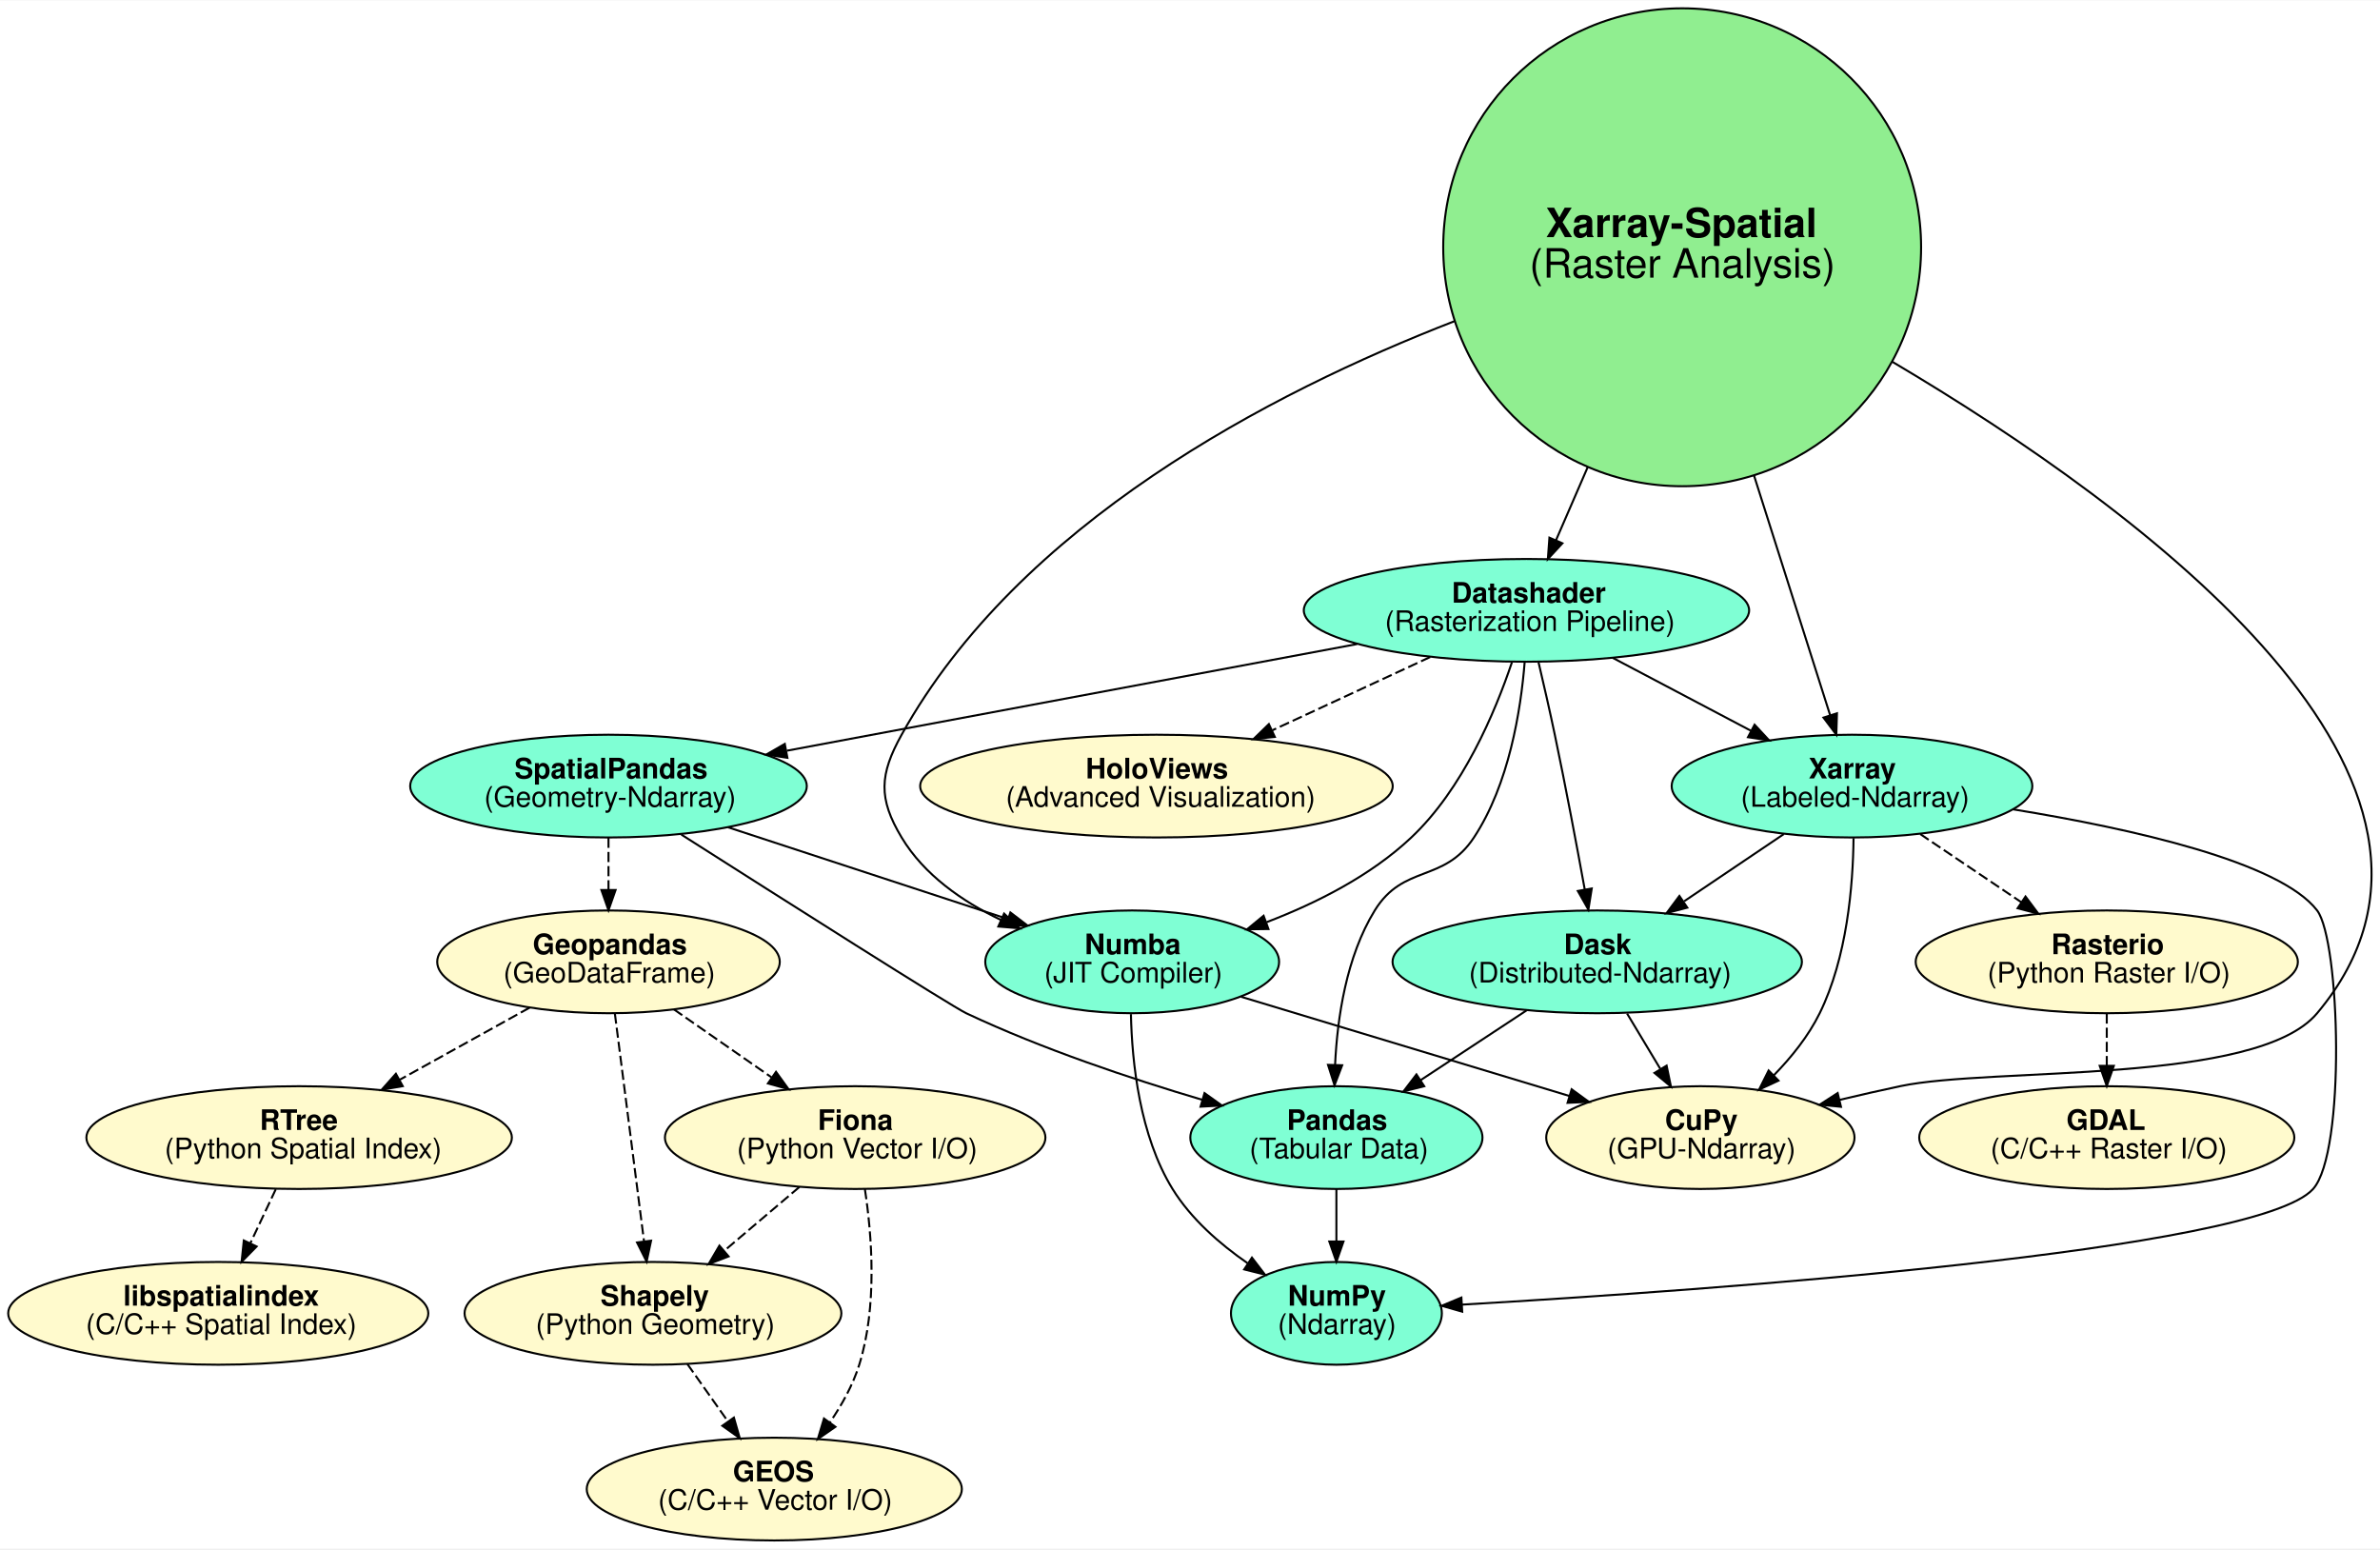
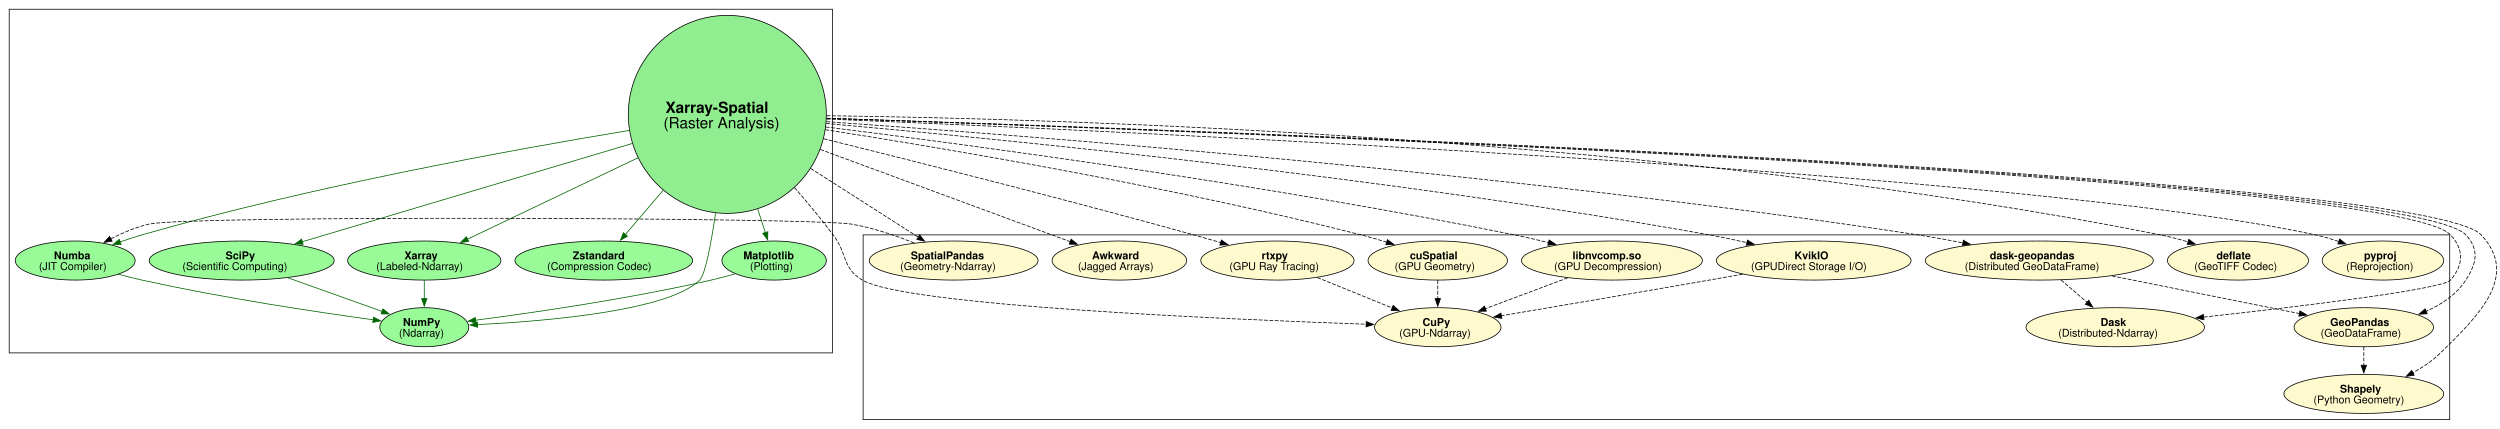
- <svg xmlns="http://www.w3.org/2000/svg" xmlns:xlink="http://www.w3.org/1999/xlink" width="1177pt" height="766pt" viewBox="0.00 0.00 1177.07 765.64">
-   <g id="graph0" class="graph" transform="scale(1 1) rotate(0) translate(4 761.64)">
-     <polygon fill="white" stroke="transparent" points="-4,4 -4,-761.64 1173.07,-761.64 1173.07,4 -4,4" />
+ <svg xmlns="http://www.w3.org/2000/svg" xmlns:xlink="http://www.w3.org/1999/xlink" width="3259pt" height="559pt" viewBox="0.00 0.00 3258.52 558.83">
+   <g id="graph0" class="graph" transform="scale(1 1) rotate(0) translate(4 554.83)">
+     <polygon fill="white" stroke="none" points="-4,4 -4,-554.83 3254.52,-554.83 3254.52,4 -4,4" />
+     <g id="clust1" class="cluster">
+       <polygon fill="none" stroke="black" points="8,-94.91 8,-542.83 1081,-542.83 1081,-94.91 8,-94.91" />
+     </g>
+     <g id="clust2" class="cluster">
+       <polygon fill="none" stroke="black" points="1121,-8 1121,-248.74 3189,-248.74 3189,-8 1121,-8" />
+     </g>
    <g id="node1" class="node">
-       <ellipse fill="#90ee90" stroke="black" cx="827.94" cy="-639.56" rx="118.17" ry="118.17" />
-       <text text-anchor="start" x="760.44" y="-644.56" font-family="Helvetica,sans-Serif" font-weight="bold" font-size="20.00">Xarray-Spatial</text>
-       <text text-anchor="start" x="752.44" y="-624.56" font-family="Helvetica,sans-Serif" font-size="20.00">(Raster Analysis)</text>
+       <ellipse fill="#90ee90" stroke="black" cx="944" cy="-405.78" rx="129.05" ry="129.05" />
+       <text text-anchor="start" x="863.38" y="-407.78" font-family="Helvetica,sans-Serif" font-weight="bold" font-size="20.00">Xarray-Spatial</text>
+       <text text-anchor="start" x="860.75" y="-387.78" font-family="Helvetica,sans-Serif" font-size="20.00">(Raster Analysis)</text>
    </g>
    <g id="node2" class="node">
-       <ellipse fill="aquamarine" stroke="black" cx="750.94" cy="-460.01" rx="110.12" ry="25.41" />
-       <text text-anchor="start" x="713.94" y="-463.81" font-family="Helvetica,sans-Serif" font-weight="bold" font-size="14.00">Datashader</text>
-       <text text-anchor="start" x="680.94" y="-449.81" font-family="Helvetica,sans-Serif" font-size="14.00">(Rasterization Pipeline)</text>
+       <ellipse fill="palegreen" stroke="black" cx="549" cy="-128.37" rx="57.98" ry="25.46" />
+       <text text-anchor="start" x="521.25" y="-130.07" font-family="Helvetica,sans-Serif" font-weight="bold" font-size="14.00">NumPy</text>
+       <text text-anchor="start" x="516" y="-116.07" font-family="Helvetica,sans-Serif" font-size="14.00">(Ndarray)</text>
    </g>
    <g id="edge1" class="edge">
-       <path fill="none" stroke="black" d="M781.27,-530.93C775.61,-517.88 770.2,-505.41 765.55,-494.7" />
-       <polygon fill="black" stroke="black" points="768.71,-493.18 761.52,-485.4 762.29,-495.96 768.71,-493.18" />
+       <path fill="none" stroke="darkgreen" d="M928.7,-277.17C922.48,-234.99 915.09,-196.92 908,-189.82 868.33,-150.12 710.93,-136.41 618.24,-131.73" />
+       <polygon fill="darkgreen" stroke="darkgreen" points="618.66,-128.25 608.5,-131.27 618.32,-135.24 618.66,-128.25" />
    </g>
    <g id="node3" class="node">
-       <ellipse fill="aquamarine" stroke="black" cx="555.94" cy="-286.19" rx="72.66" ry="25.41" />
-       <text text-anchor="start" x="532.44" y="-289.99" font-family="Helvetica,sans-Serif" font-weight="bold" font-size="14.00">Numba</text>
-       <text text-anchor="start" x="512.44" y="-275.99" font-family="Helvetica,sans-Serif" font-size="14.00">(JIT Compiler)</text>
+       <ellipse fill="palegreen" stroke="black" cx="549" cy="-215.28" rx="99.88" ry="25.46" />
+       <text text-anchor="start" x="523.12" y="-216.98" font-family="Helvetica,sans-Serif" font-weight="bold" font-size="14.00">Xarray</text>
+       <text text-anchor="start" x="486.38" y="-202.98" font-family="Helvetica,sans-Serif" font-size="14.00">(Labeled-Ndarray)</text>
    </g>
    <g id="edge2" class="edge">
-       <path fill="none" stroke="black" d="M715.62,-603.12C623.72,-567.49 499.83,-502.71 441.94,-398.56 430.95,-378.78 430.28,-367.04 441.94,-347.65 453.01,-329.25 471.76,-316.16 490.9,-306.97" />
-       <polygon fill="black" stroke="black" points="492.59,-310.05 500.29,-302.77 489.73,-303.66 492.59,-310.05" />
+       <path fill="none" stroke="darkgreen" d="M827.62,-349.24C754.36,-314.28 663.06,-270.71 605.38,-243.18" />
+       <polygon fill="darkgreen" stroke="darkgreen" points="606.91,-240.04 596.38,-238.89 603.9,-246.35 606.91,-240.04" />
    </g>
    <g id="node4" class="node">
-       <ellipse fill="aquamarine" stroke="black" cx="911.94" cy="-373.1" rx="89.19" ry="25.41" />
-       <text text-anchor="start" x="890.44" y="-376.9" font-family="Helvetica,sans-Serif" font-weight="bold" font-size="14.00">Xarray</text>
-       <text text-anchor="start" x="856.94" y="-362.9" font-family="Helvetica,sans-Serif" font-size="14.00">(Labeled-Ndarray)</text>
+       <ellipse fill="palegreen" stroke="black" cx="94" cy="-215.28" rx="78.14" ry="25.46" />
+       <text text-anchor="start" x="66.25" y="-216.98" font-family="Helvetica,sans-Serif" font-weight="bold" font-size="14.00">Numba</text>
+       <text text-anchor="start" x="46.75" y="-202.98" font-family="Helvetica,sans-Serif" font-size="14.00">(JIT Compiler)</text>
    </g>
    <g id="edge3" class="edge">
-       <path fill="none" stroke="black" d="M863.45,-526.79C877.04,-483.98 891.57,-438.24 901.14,-408.11" />
-       <polygon fill="black" stroke="black" points="904.5,-409.1 904.19,-398.51 897.83,-406.98 904.5,-409.1" />
+       <path fill="none" stroke="darkgreen" d="M816.31,-384.91C663.58,-359.71 400.96,-311.84 181,-248.74 171.66,-246.05 161.89,-242.84 152.41,-239.48" />
+       <polygon fill="darkgreen" stroke="darkgreen" points="153.89,-236.29 143.3,-236.17 151.5,-242.87 153.89,-236.29" />
    </g>
    <g id="node5" class="node">
-       <g id="a_node5">
+       <ellipse fill="palegreen" stroke="black" cx="311" cy="-215.28" rx="120.56" ry="25.46" />
+       <text text-anchor="start" x="290" y="-216.98" font-family="Helvetica,sans-Serif" font-weight="bold" font-size="14.00">SciPy</text>
+       <text text-anchor="start" x="233.75" y="-202.98" font-family="Helvetica,sans-Serif" font-size="14.00">(Scientific Computing)</text>
+     </g>
+     <g id="edge4" class="edge">
+       <path fill="none" stroke="darkgreen" d="M820.45,-367.99C692.96,-330.02 497.94,-271.95 389.91,-239.78" />
+       <polygon fill="darkgreen" stroke="darkgreen" points="391.13,-236.49 380.55,-236.99 389.13,-243.2 391.13,-236.49" />
+     </g>
+     <g id="node6" class="node">
+       <ellipse fill="palegreen" stroke="black" cx="1005" cy="-215.28" rx="68.06" ry="25.46" />
+       <text text-anchor="start" x="964.88" y="-216.98" font-family="Helvetica,sans-Serif" font-weight="bold" font-size="14.00">Matplotlib</text>
+       <text text-anchor="start" x="973.5" y="-202.98" font-family="Helvetica,sans-Serif" font-size="14.00">(Plotting)</text>
+     </g>
+     <g id="edge5" class="edge">
+       <path fill="none" stroke="darkgreen" d="M983.58,-282.47C987.14,-271.46 990.52,-261.01 993.5,-251.8" />
+       <polygon fill="darkgreen" stroke="darkgreen" points="996.83,-252.89 996.58,-242.3 990.17,-250.73 996.83,-252.89" />
+     </g>
+     <g id="node7" class="node">
+       <ellipse fill="palegreen" stroke="black" cx="783" cy="-215.28" rx="115.79" ry="25.46" />
+       <text text-anchor="start" x="742.5" y="-216.98" font-family="Helvetica,sans-Serif" font-weight="bold" font-size="14.00">Zstandard</text>
+       <text text-anchor="start" x="709.12" y="-202.98" font-family="Helvetica,sans-Serif" font-size="14.00">(Compression Codec)</text>
+     </g>
+     <g id="edge6" class="edge">
+       <path fill="none" stroke="darkgreen" d="M860.43,-306.94C842.6,-286.07 824.97,-265.42 811.05,-249.12" />
+       <polygon fill="darkgreen" stroke="darkgreen" points="813.86,-247.02 804.7,-241.69 808.54,-251.57 813.86,-247.02" />
+     </g>
+     <g id="node8" class="node">
+       <g id="a_node8">
        <a xlink:href="https://github.com/cupy/cupy" xlink:title="&lt;b&gt;CuPy&lt;/b&gt;&lt;br /&gt;(GPU-Ndarray)">
-           <ellipse fill="lemonchiffon" stroke="black" cx="836.94" cy="-199.28" rx="76.24" ry="25.41" />
-           <text text-anchor="start" x="819.44" y="-203.08" font-family="Helvetica,sans-Serif" font-weight="bold" font-size="14.00">CuPy</text>
-           <text text-anchor="start" x="790.94" y="-189.08" font-family="Helvetica,sans-Serif" font-size="14.00">(GPU-Ndarray)</text>
-         </a>
-       </g>
-     </g>
-     <g id="edge4" class="edge">
-       <path fill="none" stroke="black" d="M931.73,-583.02C1056.5,-509.21 1237.84,-374.84 1141.94,-260.74 1112.05,-225.16 981.42,-234.31 935.94,-224.74 926.2,-222.68 915.96,-220.35 905.91,-217.96" />
-       <polygon fill="black" stroke="black" points="906.49,-214.5 895.95,-215.56 904.85,-221.31 906.49,-214.5" />
+           <ellipse fill="lemonchiffon" stroke="black" cx="1870" cy="-128.37" rx="82.38" ry="25.46" />
+           <text text-anchor="start" x="1850.12" y="-130.07" font-family="Helvetica,sans-Serif" font-weight="bold" font-size="14.00">CuPy</text>
+           <text text-anchor="start" x="1819.75" y="-116.07" font-family="Helvetica,sans-Serif" font-size="14.00">(GPU-Ndarray)</text>
+         </a>
+       </g>
+     </g>
+     <g id="edge11" class="edge">
+       <path fill="none" stroke="black" stroke-dasharray="5,2" d="M1031.38,-310.57C1048.72,-290.61 1066.38,-269.34 1082,-248.74 1100.82,-223.9 1093.26,-205.82 1120,-189.82 1175.13,-156.84 1588.45,-138.85 1776.88,-132.28" />
+       <polygon fill="black" stroke="black" points="1776.75,-135.79 1786.63,-131.95 1776.51,-128.79 1776.75,-135.79" />
+     </g>
+     <g id="node9" class="node">
+       <g id="a_node9">
+         <a xlink:href="https://github.com/rapidsai/cuspatial" xlink:title="&lt;b&gt;cuSpatial&lt;/b&gt;&lt;br /&gt;(GPU Geometry)">
+           <ellipse fill="lemonchiffon" stroke="black" cx="1870" cy="-215.28" rx="90.86" ry="25.46" />
+           <text text-anchor="start" x="1833.62" y="-216.98" font-family="Helvetica,sans-Serif" font-weight="bold" font-size="14.00">cuSpatial</text>
+           <text text-anchor="start" x="1813.75" y="-202.98" font-family="Helvetica,sans-Serif" font-size="14.00">(GPU Geometry)</text>
+         </a>
+       </g>
+     </g>
+     <g id="edge12" class="edge">
+       <path fill="none" stroke="black" stroke-dasharray="5,2" d="M1071.75,-385.82C1235.01,-360.4 1525.74,-311.18 1770,-248.74 1780.88,-245.95 1792.3,-242.64 1803.37,-239.2" />
+       <polygon fill="black" stroke="black" points="1804.38,-242.55 1812.86,-236.2 1802.27,-235.88 1804.38,-242.55" />
+     </g>
+     <g id="node10" class="node">
+       <g id="a_node10">
+         <a xlink:href="https://github.com/makepath/rtxpy" xlink:title="&lt;b&gt;rtxpy&lt;/b&gt;&lt;br /&gt;(GPU Ray Tracing)">
+           <ellipse fill="lemonchiffon" stroke="black" cx="1661" cy="-215.28" rx="99.88" ry="25.46" />
+           <text text-anchor="start" x="1640.38" y="-216.98" font-family="Helvetica,sans-Serif" font-weight="bold" font-size="14.00">rtxpy</text>
+           <text text-anchor="start" x="1598.38" y="-202.98" font-family="Helvetica,sans-Serif" font-size="14.00">(GPU Ray Tracing)</text>
+         </a>
+       </g>
    </g>
    <g id="edge13" class="edge">
-       <path fill="none" stroke="black" d="M743.74,-434.29C735.39,-409.49 719.4,-371.62 693.94,-347.65 673.94,-328.81 647.11,-315.25 622.43,-305.81" />
-       <polygon fill="black" stroke="black" points="623.33,-302.42 612.74,-302.27 620.93,-308.99 623.33,-302.42" />
+       <path fill="none" stroke="black" stroke-dasharray="5,2" d="M1069.55,-374.05C1192.75,-343.53 1385.81,-294.79 1552,-248.74 1563.44,-245.57 1575.51,-242.1 1587.29,-238.64" />
+       <polygon fill="black" stroke="black" points="1587.95,-242.1 1596.55,-235.91 1585.97,-235.38 1587.95,-242.1" />
+     </g>
+     <g id="node11" class="node">
+       <g id="a_node11">
+         <a xlink:href="https://github.com/rapidsai/kvikio" xlink:title="&lt;b&gt;KvikIO&lt;/b&gt;&lt;br /&gt;(GPUDirect Storage I/O)">
+           <ellipse fill="lemonchiffon" stroke="black" cx="2360" cy="-215.28" rx="126.93" ry="25.46" />
+           <text text-anchor="start" x="2334.88" y="-216.98" font-family="Helvetica,sans-Serif" font-weight="bold" font-size="14.00">KvikIO</text>
+           <text text-anchor="start" x="2278.25" y="-202.98" font-family="Helvetica,sans-Serif" font-size="14.00">(GPUDirect Storage I/O)</text>
+         </a>
+       </g>
    </g>
    <g id="edge14" class="edge">
-       <path fill="none" stroke="black" d="M793.67,-436.48C814.62,-425.43 839.98,-412.06 861.84,-400.53" />
-       <polygon fill="black" stroke="black" points="863.76,-403.47 870.97,-395.71 860.49,-397.28 863.76,-403.47" />
-     </g>
-     <g id="node7" class="node">
-       <g id="a_node7">
-         <a xlink:href="https://dask.pydata.org" xlink:title="&lt;b&gt;Dask&lt;/b&gt;&lt;br /&gt;(Distributed-Ndarray)">
-           <ellipse fill="aquamarine" stroke="black" cx="785.94" cy="-286.19" rx="101.23" ry="25.41" />
-           <text text-anchor="start" x="769.44" y="-289.99" font-family="Helvetica,sans-Serif" font-weight="bold" font-size="14.00">Dask</text>
-           <text text-anchor="start" x="722.44" y="-275.99" font-family="Helvetica,sans-Serif" font-size="14.00">(Distributed-Ndarray)</text>
+       <path fill="none" stroke="black" stroke-dasharray="5,2" d="M1072.8,-393.93C1304.38,-373.35 1805.91,-323.86 2224,-248.74 2239.92,-245.87 2256.76,-242.31 2272.97,-238.59" />
+       <polygon fill="black" stroke="black" points="2273.66,-242.02 2282.6,-236.34 2272.07,-235.21 2273.66,-242.02" />
+     </g>
+     <g id="node12" class="node">
+       <g id="a_node12">
+         <a xlink:href="https://developer.nvidia.com/nvcomp" xlink:title="&lt;b&gt;libnvcomp.so&lt;/b&gt;&lt;br /&gt;(GPU Decompression)">
+           <ellipse fill="lemonchiffon" stroke="black" cx="2097" cy="-215.28" rx="117.91" ry="25.46" />
+           <text text-anchor="start" x="2045.62" y="-216.98" font-family="Helvetica,sans-Serif" font-weight="bold" font-size="14.00">libnvcomp.so</text>
+           <text text-anchor="start" x="2021.62" y="-202.98" font-family="Helvetica,sans-Serif" font-size="14.00">(GPU Decompression)</text>
        </a>
      </g>
    </g>
    <g id="edge15" class="edge">
-       <path fill="none" stroke="black" d="M756.9,-434.36C759.48,-423.42 762.47,-410.37 764.94,-398.56 770.32,-372.96 775.78,-343.91 779.78,-321.9" />
-       <polygon fill="black" stroke="black" points="783.23,-322.48 781.57,-312.02 776.34,-321.24 783.23,-322.48" />
-     </g>
-     <g id="node10" class="node">
-       <ellipse fill="aquamarine" stroke="black" cx="656.94" cy="-199.28" rx="72.25" ry="25.41" />
-       <text text-anchor="start" x="632.44" y="-203.08" font-family="Helvetica,sans-Serif" font-weight="bold" font-size="14.00">Pandas</text>
-       <text text-anchor="start" x="613.94" y="-189.08" font-family="Helvetica,sans-Serif" font-size="14.00">(Tabular Data)</text>
+       <path fill="none" stroke="black" stroke-dasharray="5,2" d="M1072.28,-389.43C1267.23,-365.16 1649.32,-313.93 1970,-248.74 1984.39,-245.81 1999.6,-242.29 2014.3,-238.68" />
+       <polygon fill="black" stroke="black" points="2015.1,-242.08 2023.95,-236.26 2013.4,-235.29 2015.1,-242.08" />
+     </g>
+     <g id="node13" class="node">
+       <g id="a_node13">
+         <a xlink:href="https://dask.org" xlink:title="&lt;b&gt;Dask&lt;/b&gt;&lt;br /&gt;(Distributed-Ndarray)">
+           <ellipse fill="lemonchiffon" stroke="black" cx="2753" cy="-128.37" rx="116.32" ry="25.46" />
+           <text text-anchor="start" x="2733.88" y="-130.07" font-family="Helvetica,sans-Serif" font-weight="bold" font-size="14.00">Dask</text>
+           <text text-anchor="start" x="2678.75" y="-116.07" font-family="Helvetica,sans-Serif" font-size="14.00">(Distributed-Ndarray)</text>
+         </a>
+       </g>
    </g>
    <g id="edge16" class="edge">
-       <path fill="none" stroke="black" d="M750.06,-434.51C748.15,-410.58 742.33,-374 724.94,-347.65 710.06,-325.09 690.14,-334.64 675.94,-311.65 661.83,-288.78 657.38,-258.49 656.29,-235.27" />
-       <polygon fill="black" stroke="black" points="659.79,-235.05 656.01,-225.15 652.79,-235.25 659.79,-235.05" />
-     </g>
-     <g id="node11" class="node">
-       <ellipse fill="aquamarine" stroke="black" cx="296.94" cy="-373.1" rx="98.08" ry="25.41" />
-       <text text-anchor="start" x="250.44" y="-376.9" font-family="Helvetica,sans-Serif" font-weight="bold" font-size="14.00">SpatialPandas</text>
-       <text text-anchor="start" x="235.44" y="-362.9" font-family="Helvetica,sans-Serif" font-size="14.00">(Geometry-Ndarray)</text>
+       <path fill="none" stroke="black" stroke-dasharray="5,2" d="M1073.37,-400.62C1540.63,-384.98 3117.36,-326.59 3190,-248.74 3207.86,-229.59 3207.2,-209.57 3190,-189.82 3179.42,-177.67 2993.88,-155.37 2868,-141.52" />
+       <polygon fill="black" stroke="black" points="2868.6,-138.06 2858.28,-140.45 2867.84,-145.02 2868.6,-138.06" />
+     </g>
+     <g id="node14" class="node">
+       <g id="a_node14">
+         <a xlink:href="https://github.com/geopandas/dask-geopandas" xlink:title="&lt;b&gt;dask-geopandas&lt;/b&gt;&lt;br /&gt;(Distributed GeoDataFrame)">
+           <ellipse fill="lemonchiffon" stroke="black" cx="2654" cy="-215.28" rx="148.67" ry="25.46" />
+           <text text-anchor="start" x="2589.5" y="-216.98" font-family="Helvetica,sans-Serif" font-weight="bold" font-size="14.00">dask-geopandas</text>
+           <text text-anchor="start" x="2556.88" y="-202.98" font-family="Helvetica,sans-Serif" font-size="14.00">(Distributed GeoDataFrame)</text>
+         </a>
+       </g>
    </g>
    <g id="edge17" class="edge">
-       <path fill="none" stroke="black" d="M667.15,-443.34C587.05,-428.36 466.74,-405.86 385.19,-390.61" />
-       <polygon fill="black" stroke="black" points="385.42,-387.09 374.95,-388.69 384.13,-393.97 385.42,-387.09" />
-     </g>
-     <g id="node12" class="node">
-       <ellipse fill="lemonchiffon" stroke="black" cx="567.94" cy="-373.1" rx="116.85" ry="25.41" />
-       <text text-anchor="start" x="532.94" y="-376.9" font-family="Helvetica,sans-Serif" font-weight="bold" font-size="14.00">HoloViews</text>
-       <text text-anchor="start" x="493.44" y="-362.9" font-family="Helvetica,sans-Serif" font-size="14.00">(Advanced Visualization)</text>
+       <path fill="none" stroke="black" stroke-dasharray="5,2" d="M1073.08,-396.29C1339.89,-377.76 1971.13,-328.82 2496,-248.74 2514.98,-245.84 2535.12,-242.17 2554.44,-238.34" />
+       <polygon fill="black" stroke="black" points="2555.11,-241.78 2564.22,-236.38 2553.73,-234.92 2555.11,-241.78" />
+     </g>
+     <g id="node15" class="node">
+       <ellipse fill="lemonchiffon" stroke="black" cx="3077" cy="-41.46" rx="104.12" ry="25.46" />
+       <text text-anchor="start" x="3045.88" y="-43.16" font-family="Helvetica,sans-Serif" font-weight="bold" font-size="14.00">Shapely</text>
+       <text text-anchor="start" x="3011.38" y="-29.16" font-family="Helvetica,sans-Serif" font-size="14.00">(Python Geometry)</text>
    </g>
    <g id="edge18" class="edge">
-       <path fill="none" stroke="black" stroke-dasharray="5,2" d="M703.34,-436.93C679.49,-425.86 650.42,-412.37 625.34,-400.74" />
-       <polygon fill="black" stroke="black" points="626.49,-397.41 615.95,-396.37 623.54,-403.76 626.49,-397.41" />
+       <path fill="none" stroke="black" stroke-dasharray="5,2" d="M1073.23,-400.79C1545.71,-385.58 3155.9,-328.07 3230,-248.74 3279.36,-195.89 3228.8,-145.37 3177,-94.91 3166.54,-84.72 3153.69,-76.02 3140.74,-68.8" />
+       <polygon fill="black" stroke="black" points="3142.67,-65.86 3132.19,-64.28 3139.4,-72.05 3142.67,-65.86" />
+     </g>
+     <g id="node16" class="node">
+       <ellipse fill="lemonchiffon" stroke="black" cx="3077" cy="-128.37" rx="90.86" ry="25.46" />
+       <text text-anchor="start" x="3033.12" y="-130.07" font-family="Helvetica,sans-Serif" font-weight="bold" font-size="14.00">GeoPandas</text>
+       <text text-anchor="start" x="3020.75" y="-116.07" font-family="Helvetica,sans-Serif" font-size="14.00">(GeoDataFrame)</text>
+     </g>
+     <g id="edge19" class="edge">
+       <path fill="none" stroke="black" stroke-dasharray="5,2" d="M1073.31,-400.71C1543.2,-385.28 3136.63,-327.33 3210,-248.74 3227.87,-229.6 3224.17,-211.84 3210,-189.82 3197.9,-171.03 3178.37,-158.02 3157.97,-149.02" />
+       <polygon fill="black" stroke="black" points="3159.56,-145.89 3148.98,-145.37 3156.93,-152.38 3159.56,-145.89" />
+     </g>
+     <g id="node17" class="node">
+       <g id="a_node17">
+         <a xlink:href="https://github.com/scikit-hep/awkward" xlink:title="&lt;b&gt;Awkward&lt;/b&gt;&lt;br /&gt;(Jagged Arrays)">
+           <ellipse fill="lemonchiffon" stroke="black" cx="1455" cy="-215.28" rx="87.68" ry="25.46" />
+           <text text-anchor="start" x="1419.38" y="-216.98" font-family="Helvetica,sans-Serif" font-weight="bold" font-size="14.00">Awkward</text>
+           <text text-anchor="start" x="1401" y="-202.98" font-family="Helvetica,sans-Serif" font-size="14.00">(Jagged Arrays)</text>
+         </a>
+       </g>
+     </g>
+     <g id="edge20" class="edge">
+       <path fill="none" stroke="black" stroke-dasharray="5,2" d="M1065.1,-360.11C1167.35,-322.39 1309.74,-269.86 1391.14,-239.84" />
+       <polygon fill="black" stroke="black" points="1392.13,-243.2 1400.3,-236.46 1389.71,-236.63 1392.13,-243.2" />
+     </g>
+     <g id="node18" class="node">
+       <ellipse fill="lemonchiffon" stroke="black" cx="1239" cy="-215.28" rx="109.96" ry="25.46" />
+       <text text-anchor="start" x="1183.12" y="-216.98" font-family="Helvetica,sans-Serif" font-weight="bold" font-size="14.00">SpatialPandas</text>
+       <text text-anchor="start" x="1169.25" y="-202.98" font-family="Helvetica,sans-Serif" font-size="14.00">(Geometry-Ndarray)</text>
+     </g>
+     <g id="edge21" class="edge">
+       <path fill="none" stroke="black" stroke-dasharray="5,2" d="M1052.59,-335.39C1101,-304.46 1155.43,-269.68 1192.92,-245.72" />
+       <polygon fill="black" stroke="black" points="1194.73,-248.72 1201.27,-240.39 1190.96,-242.82 1194.73,-248.72" />
+     </g>
+     <g id="node19" class="node">
+       <g id="a_node19">
+         <a xlink:href="https://github.com/pyproj4/pyproj" xlink:title="&lt;b&gt;pyproj&lt;/b&gt;&lt;br /&gt;(Reprojection)">
+           <ellipse fill="lemonchiffon" stroke="black" cx="3102" cy="-215.28" rx="79.2" ry="25.46" />
+           <text text-anchor="start" x="3077.25" y="-216.98" font-family="Helvetica,sans-Serif" font-weight="bold" font-size="14.00">pyproj</text>
+           <text text-anchor="start" x="3054" y="-202.98" font-family="Helvetica,sans-Serif" font-size="14.00">(Reprojection)</text>
+         </a>
+       </g>
+     </g>
+     <g id="edge22" class="edge">
+       <path fill="none" stroke="black" stroke-dasharray="5,2" d="M1073.35,-399.74C1466.1,-383.68 2640.72,-329.97 3014,-248.74 3024.05,-246.55 3034.5,-243.46 3044.53,-240.06" />
+       <polygon fill="black" stroke="black" points="3045.54,-243.42 3053.8,-236.77 3043.2,-236.82 3045.54,-243.42" />
+     </g>
+     <g id="node20" class="node">
+       <ellipse fill="lemonchiffon" stroke="black" cx="2913" cy="-215.28" rx="91.92" ry="25.46" />
+       <text text-anchor="start" x="2884.88" y="-216.98" font-family="Helvetica,sans-Serif" font-weight="bold" font-size="14.00">deflate</text>
+       <text text-anchor="start" x="2856" y="-202.98" font-family="Helvetica,sans-Serif" font-size="14.00">(GeoTIFF Codec)</text>
+     </g>
+     <g id="edge23" class="edge">
+       <path fill="none" stroke="black" stroke-dasharray="5,2" d="M1073.37,-404.05C1378.94,-400.15 2168.15,-377.33 2812,-248.74 2823.82,-246.37 2836.2,-243.1 2848.08,-239.53" />
+       <polygon fill="black" stroke="black" points="2848.87,-242.95 2857.38,-236.64 2846.79,-236.27 2848.87,-242.95" />
+     </g>
+     <g id="edge7" class="edge">
+       <path fill="none" stroke="darkgreen" d="M549,-189.72C549,-182.13 549,-173.6 549,-165.41" />
+       <polygon fill="darkgreen" stroke="darkgreen" points="552.5,-165.68 549,-155.68 545.5,-165.68 552.5,-165.68" />
+     </g>
+     <g id="edge8" class="edge">
+       <path fill="none" stroke="darkgreen" d="M150.4,-197.44C160.54,-194.7 171.04,-192.03 181,-189.82 285.61,-166.6 408.77,-148.14 482.77,-137.99" />
+       <polygon fill="darkgreen" stroke="darkgreen" points="482.83,-141.51 492.27,-136.69 481.89,-134.57 482.83,-141.51" />
+     </g>
+     <g id="edge9" class="edge">
+       <path fill="none" stroke="darkgreen" d="M371.06,-192.85C408.91,-179.35 457.4,-162.05 494.2,-148.92" />
+       <polygon fill="darkgreen" stroke="darkgreen" points="495.07,-152.32 503.31,-145.67 492.72,-145.73 495.07,-152.32" />
    </g>
    <g id="edge10" class="edge">
-       <path fill="none" stroke="black" d="M609.79,-268.92C656.11,-254.92 723.03,-234.7 772.25,-219.83" />
-       <polygon fill="black" stroke="black" points="773.28,-223.17 781.84,-216.93 771.26,-216.47 773.28,-223.17" />
-     </g>
-     <g id="node6" class="node">
-       <ellipse fill="aquamarine" stroke="black" cx="656.94" cy="-112.37" rx="52.15" ry="25.41" />
-       <text text-anchor="start" x="632.94" y="-116.17" font-family="Helvetica,sans-Serif" font-weight="bold" font-size="14.00">NumPy</text>
-       <text text-anchor="start" x="627.94" y="-102.17" font-family="Helvetica,sans-Serif" font-size="14.00">(Ndarray)</text>
-     </g>
-     <g id="edge9" class="edge">
-       <path fill="none" stroke="black" d="M555.32,-260.33C555.83,-236.46 559.63,-200.22 575.94,-173.82 585.04,-159.11 599.13,-146.77 613.03,-137.15" />
-       <polygon fill="black" stroke="black" points="615.17,-139.93 621.61,-131.52 611.33,-134.08 615.17,-139.93" />
-     </g>
-     <g id="edge7" class="edge">
-       <path fill="none" stroke="black" d="M912.7,-347.36C912.45,-323.9 909.5,-288.24 895.94,-260.74 890.42,-249.53 882.05,-239.09 873.33,-230.15" />
-       <polygon fill="black" stroke="black" points="875.58,-227.46 865.97,-223 870.71,-232.48 875.58,-227.46" />
-     </g>
-     <g id="edge5" class="edge">
-       <path fill="none" stroke="black" d="M991.75,-361.58C1050.58,-351.99 1123.45,-335.64 1141.94,-311.65 1153.37,-296.83 1156.27,-191.9 1139.94,-173.82 1112.15,-143.06 843.17,-123.94 719.09,-116.68" />
-       <polygon fill="black" stroke="black" points="719.16,-113.18 708.97,-116.1 718.76,-120.17 719.16,-113.18" />
-     </g>
-     <g id="edge6" class="edge">
-       <path fill="none" stroke="black" d="M878.18,-349.35C863.05,-339.15 845.03,-327.01 828.95,-316.17" />
-       <polygon fill="black" stroke="black" points="830.49,-312.99 820.24,-310.3 826.58,-318.79 830.49,-312.99" />
-     </g>
-     <g id="node8" class="node">
-       <ellipse fill="lemonchiffon" stroke="black" cx="1037.94" cy="-286.19" rx="94.51" ry="25.41" />
-       <text text-anchor="start" x="1010.44" y="-289.99" font-family="Helvetica,sans-Serif" font-weight="bold" font-size="14.00">Rasterio</text>
-       <text text-anchor="start" x="978.94" y="-275.99" font-family="Helvetica,sans-Serif" font-size="14.00">(Python Raster I/O)</text>
-     </g>
-     <g id="edge11" class="edge">
-       <path fill="none" stroke="black" stroke-dasharray="5,2" d="M945.71,-349.35C961.11,-338.97 979.49,-326.58 995.78,-315.6" />
-       <polygon fill="black" stroke="black" points="997.75,-318.5 1004.09,-310.01 993.84,-312.69 997.75,-318.5" />
-     </g>
-     <g id="edge8" class="edge">
-       <path fill="none" stroke="black" d="M800.7,-260.63C805.81,-252.11 811.64,-242.41 817.1,-233.32" />
-       <polygon fill="black" stroke="black" points="820.25,-234.87 822.4,-224.49 814.25,-231.26 820.25,-234.87" />
-     </g>
-     <g id="edge20" class="edge">
-       <path fill="none" stroke="black" d="M751.04,-262.21C734.9,-251.59 715.6,-238.89 698.7,-227.76" />
-       <polygon fill="black" stroke="black" points="700.38,-224.68 690.1,-222.11 696.53,-230.53 700.38,-224.68" />
-     </g>
-     <g id="node9" class="node">
-       <ellipse fill="lemonchiffon" stroke="black" cx="1037.94" cy="-199.28" rx="92.76" ry="25.41" />
-       <text text-anchor="start" x="1017.94" y="-203.08" font-family="Helvetica,sans-Serif" font-weight="bold" font-size="14.00">GDAL</text>
-       <text text-anchor="start" x="980.44" y="-189.08" font-family="Helvetica,sans-Serif" font-size="14.00">(C/C++ Raster I/O)</text>
-     </g>
-     <g id="edge12" class="edge">
-       <path fill="none" stroke="black" stroke-dasharray="5,2" d="M1037.94,-260.63C1037.94,-252.62 1037.94,-243.57 1037.94,-234.97" />
-       <polygon fill="black" stroke="black" points="1041.44,-234.78 1037.94,-224.78 1034.44,-234.78 1041.44,-234.78" />
-     </g>
-     <g id="edge19" class="edge">
-       <path fill="none" stroke="black" d="M656.94,-173.72C656.94,-165.71 656.94,-156.66 656.94,-148.05" />
-       <polygon fill="black" stroke="black" points="660.44,-147.87 656.94,-137.87 653.44,-147.87 660.44,-147.87" />
-     </g>
-     <g id="edge22" class="edge">
-       <path fill="none" stroke="black" d="M356.04,-352.73C397.45,-339.15 452.67,-321.05 494.58,-307.31" />
-       <polygon fill="black" stroke="black" points="495.7,-310.62 504.12,-304.18 493.52,-303.97 495.7,-310.62" />
-     </g>
-     <g id="edge21" class="edge">
-       <path fill="none" stroke="black" d="M332.94,-349.14C382.52,-317.56 466.58,-264.21 473.94,-260.74 511.29,-243.14 555.16,-228.46 590.58,-217.97" />
-       <polygon fill="black" stroke="black" points="591.71,-221.29 600.33,-215.13 589.75,-214.57 591.71,-221.29" />
-     </g>
-     <g id="node13" class="node">
-       <ellipse fill="lemonchiffon" stroke="black" cx="296.94" cy="-286.19" rx="84.71" ry="25.41" />
-       <text text-anchor="start" x="259.44" y="-289.99" font-family="Helvetica,sans-Serif" font-weight="bold" font-size="14.00">Geopandas</text>
-       <text text-anchor="start" x="244.94" y="-275.99" font-family="Helvetica,sans-Serif" font-size="14.00">(GeoDataFrame)</text>
-     </g>
-     <g id="edge23" class="edge">
-       <path fill="none" stroke="black" stroke-dasharray="5,2" d="M296.94,-347.54C296.94,-339.53 296.94,-330.48 296.94,-321.88" />
-       <polygon fill="black" stroke="black" points="300.44,-321.7 296.94,-311.7 293.44,-321.7 300.44,-321.7" />
-     </g>
-     <g id="node14" class="node">
-       <ellipse fill="lemonchiffon" stroke="black" cx="143.94" cy="-199.28" rx="105.22" ry="25.41" />
-       <text text-anchor="start" x="124.44" y="-203.08" font-family="Helvetica,sans-Serif" font-weight="bold" font-size="14.00">RTree</text>
-       <text text-anchor="start" x="77.44" y="-189.08" font-family="Helvetica,sans-Serif" font-size="14.00">(Python Spatial Index)</text>
+       <path fill="none" stroke="darkgreen" d="M954.09,-197.98C943.86,-195.02 933.14,-192.14 923,-189.82 816.58,-165.46 690.94,-147.28 615.74,-137.5" />
+       <polygon fill="darkgreen" stroke="darkgreen" points="616.43,-134.06 606.07,-136.25 615.54,-141 616.43,-134.06" />
    </g>
    <g id="edge24" class="edge">
-       <path fill="none" stroke="black" stroke-dasharray="5,2" d="M257.94,-263.54C238.43,-252.72 214.59,-239.49 193.77,-227.93" />
-       <polygon fill="black" stroke="black" points="195.19,-224.72 184.75,-222.92 191.79,-230.84 195.19,-224.72" />
-     </g>
-     <g id="node16" class="node">
-       <ellipse fill="lemonchiffon" stroke="black" cx="418.94" cy="-199.28" rx="94.09" ry="25.41" />
-       <text text-anchor="start" x="400.44" y="-203.08" font-family="Helvetica,sans-Serif" font-weight="bold" font-size="14.00">Fiona</text>
-       <text text-anchor="start" x="360.44" y="-189.08" font-family="Helvetica,sans-Serif" font-size="14.00">(Python Vector I/O)</text>
+       <path fill="none" stroke="black" stroke-dasharray="5,2" d="M1870,-189.72C1870,-182.13 1870,-173.6 1870,-165.41" />
+       <polygon fill="black" stroke="black" points="1873.5,-165.68 1870,-155.68 1866.5,-165.68 1873.5,-165.68" />
+     </g>
+     <g id="edge25" class="edge">
+       <path fill="none" stroke="black" stroke-dasharray="5,2" d="M1712.93,-193.18C1742.56,-181.14 1779.82,-166.01 1810.61,-153.5" />
+       <polygon fill="black" stroke="black" points="1811.86,-156.77 1819.81,-149.76 1809.22,-150.28 1811.86,-156.77" />
    </g>
    <g id="edge26" class="edge">
-       <path fill="none" stroke="black" stroke-dasharray="5,2" d="M329.32,-262.66C344.09,-252.38 361.76,-240.08 377.49,-229.13" />
-       <polygon fill="black" stroke="black" points="379.79,-231.8 386,-223.21 375.79,-226.05 379.79,-231.8" />
-     </g>
-     <g id="node18" class="node">
-       <ellipse fill="lemonchiffon" stroke="black" cx="318.94" cy="-112.37" rx="93.18" ry="25.41" />
-       <text text-anchor="start" x="292.94" y="-116.17" font-family="Helvetica,sans-Serif" font-weight="bold" font-size="14.00">Shapely</text>
-       <text text-anchor="start" x="260.94" y="-102.17" font-family="Helvetica,sans-Serif" font-size="14.00">(Python Geometry)</text>
+       <path fill="none" stroke="black" stroke-dasharray="5,2" d="M2267.48,-197.53C2252.93,-194.93 2238.06,-192.29 2224,-189.82 2131.17,-173.55 2024.54,-155.42 1952.77,-143.29" />
+       <polygon fill="black" stroke="black" points="1953.5,-139.87 1943.06,-141.65 1952.33,-146.77 1953.5,-139.87" />
+     </g>
+     <g id="edge27" class="edge">
+       <path fill="none" stroke="black" stroke-dasharray="5,2" d="M2039.42,-192.74C2006.59,-180.46 1965.44,-165.07 1931.91,-152.53" />
+       <polygon fill="black" stroke="black" points="1933.33,-149.32 1922.74,-149.09 1930.88,-155.88 1933.33,-149.32" />
    </g>
    <g id="edge28" class="edge">
-       <path fill="none" stroke="black" stroke-dasharray="5,2" d="M300.1,-260.57C303.87,-231.1 310.22,-181.54 314.49,-148.16" />
-       <polygon fill="black" stroke="black" points="318,-148.3 315.8,-137.94 311.06,-147.41 318,-148.3" />
-     </g>
-     <g id="node15" class="node">
-       <ellipse fill="lemonchiffon" stroke="black" cx="103.94" cy="-112.37" rx="103.89" ry="25.41" />
-       <text text-anchor="start" x="56.94" y="-116.17" font-family="Helvetica,sans-Serif" font-weight="bold" font-size="14.00">libspatialindex</text>
-       <text text-anchor="start" x="38.44" y="-102.17" font-family="Helvetica,sans-Serif" font-size="14.00">(C/C++ Spatial Index)</text>
-     </g>
-     <g id="edge25" class="edge">
-       <path fill="none" stroke="black" stroke-dasharray="5,2" d="M132.38,-173.72C128.44,-165.36 123.96,-155.86 119.75,-146.92" />
-       <polygon fill="black" stroke="black" points="122.92,-145.43 115.49,-137.87 116.58,-148.41 122.92,-145.43" />
-     </g>
-     <g id="node17" class="node">
-       <ellipse fill="lemonchiffon" stroke="black" cx="378.94" cy="-25.46" rx="92.76" ry="25.41" />
-       <text text-anchor="start" x="358.44" y="-29.26" font-family="Helvetica,sans-Serif" font-weight="bold" font-size="14.00">GEOS</text>
-       <text text-anchor="start" x="321.44" y="-15.26" font-family="Helvetica,sans-Serif" font-size="14.00">(C/C++ Vector I/O)</text>
-     </g>
-     <g id="edge27" class="edge">
-       <path fill="none" stroke="black" stroke-dasharray="5,2" d="M423.75,-173.75C427.25,-150.76 429.96,-115.7 420.94,-86.91 417.82,-76.94 412.41,-67.17 406.49,-58.5" />
-       <polygon fill="black" stroke="black" points="409.18,-56.24 400.47,-50.22 403.52,-60.36 409.18,-56.24" />
+       <path fill="none" stroke="black" stroke-dasharray="5,2" d="M2682.37,-189.95C2692.92,-180.9 2705.05,-170.5 2716.24,-160.9" />
+       <polygon fill="black" stroke="black" points="2718.51,-163.56 2723.82,-154.4 2713.95,-158.25 2718.51,-163.56" />
+     </g>
+     <g id="edge29" class="edge">
+       <path fill="none" stroke="black" stroke-dasharray="5,2" d="M2748.67,-195.28C2822.06,-180.54 2922.81,-160.32 2993.29,-146.17" />
+       <polygon fill="black" stroke="black" points="2993.73,-149.65 3002.84,-144.25 2992.35,-142.79 2993.73,-149.65" />
    </g>
    <g id="edge30" class="edge">
-       <path fill="none" stroke="black" stroke-dasharray="5,2" d="M391.35,-174.85C379.88,-165.11 366.42,-153.68 354.23,-143.33" />
-       <polygon fill="black" stroke="black" points="356.33,-140.52 346.44,-136.72 351.8,-145.86 356.33,-140.52" />
-     </g>
-     <g id="edge29" class="edge">
-       <path fill="none" stroke="black" stroke-dasharray="5,2" d="M335.98,-87.26C342.18,-78.48 349.31,-68.4 355.95,-59" />
-       <polygon fill="black" stroke="black" points="358.96,-60.81 361.87,-50.62 353.24,-56.77 358.96,-60.81" />
+       <path fill="none" stroke="black" stroke-dasharray="5,2" d="M3077,-102.81C3077,-95.22 3077,-86.69 3077,-78.5" />
+       <polygon fill="black" stroke="black" points="3080.5,-78.77 3077,-68.77 3073.5,-78.77 3080.5,-78.77" />
+     </g>
+     <g id="edge31" class="edge">
+       <path fill="none" stroke="black" stroke-dasharray="5,2" d="M1187.69,-238.23C1163.44,-247.86 1133.78,-257.93 1106,-262.74 1055.86,-271.41 239.55,-274.31 190,-262.74 172.92,-258.74 155.39,-251.25 140.07,-243.38" />
+       <polygon fill="black" stroke="black" points="142.14,-240.52 131.67,-238.9 138.85,-246.69 142.14,-240.52" />
    </g>
  </g>
</svg>
